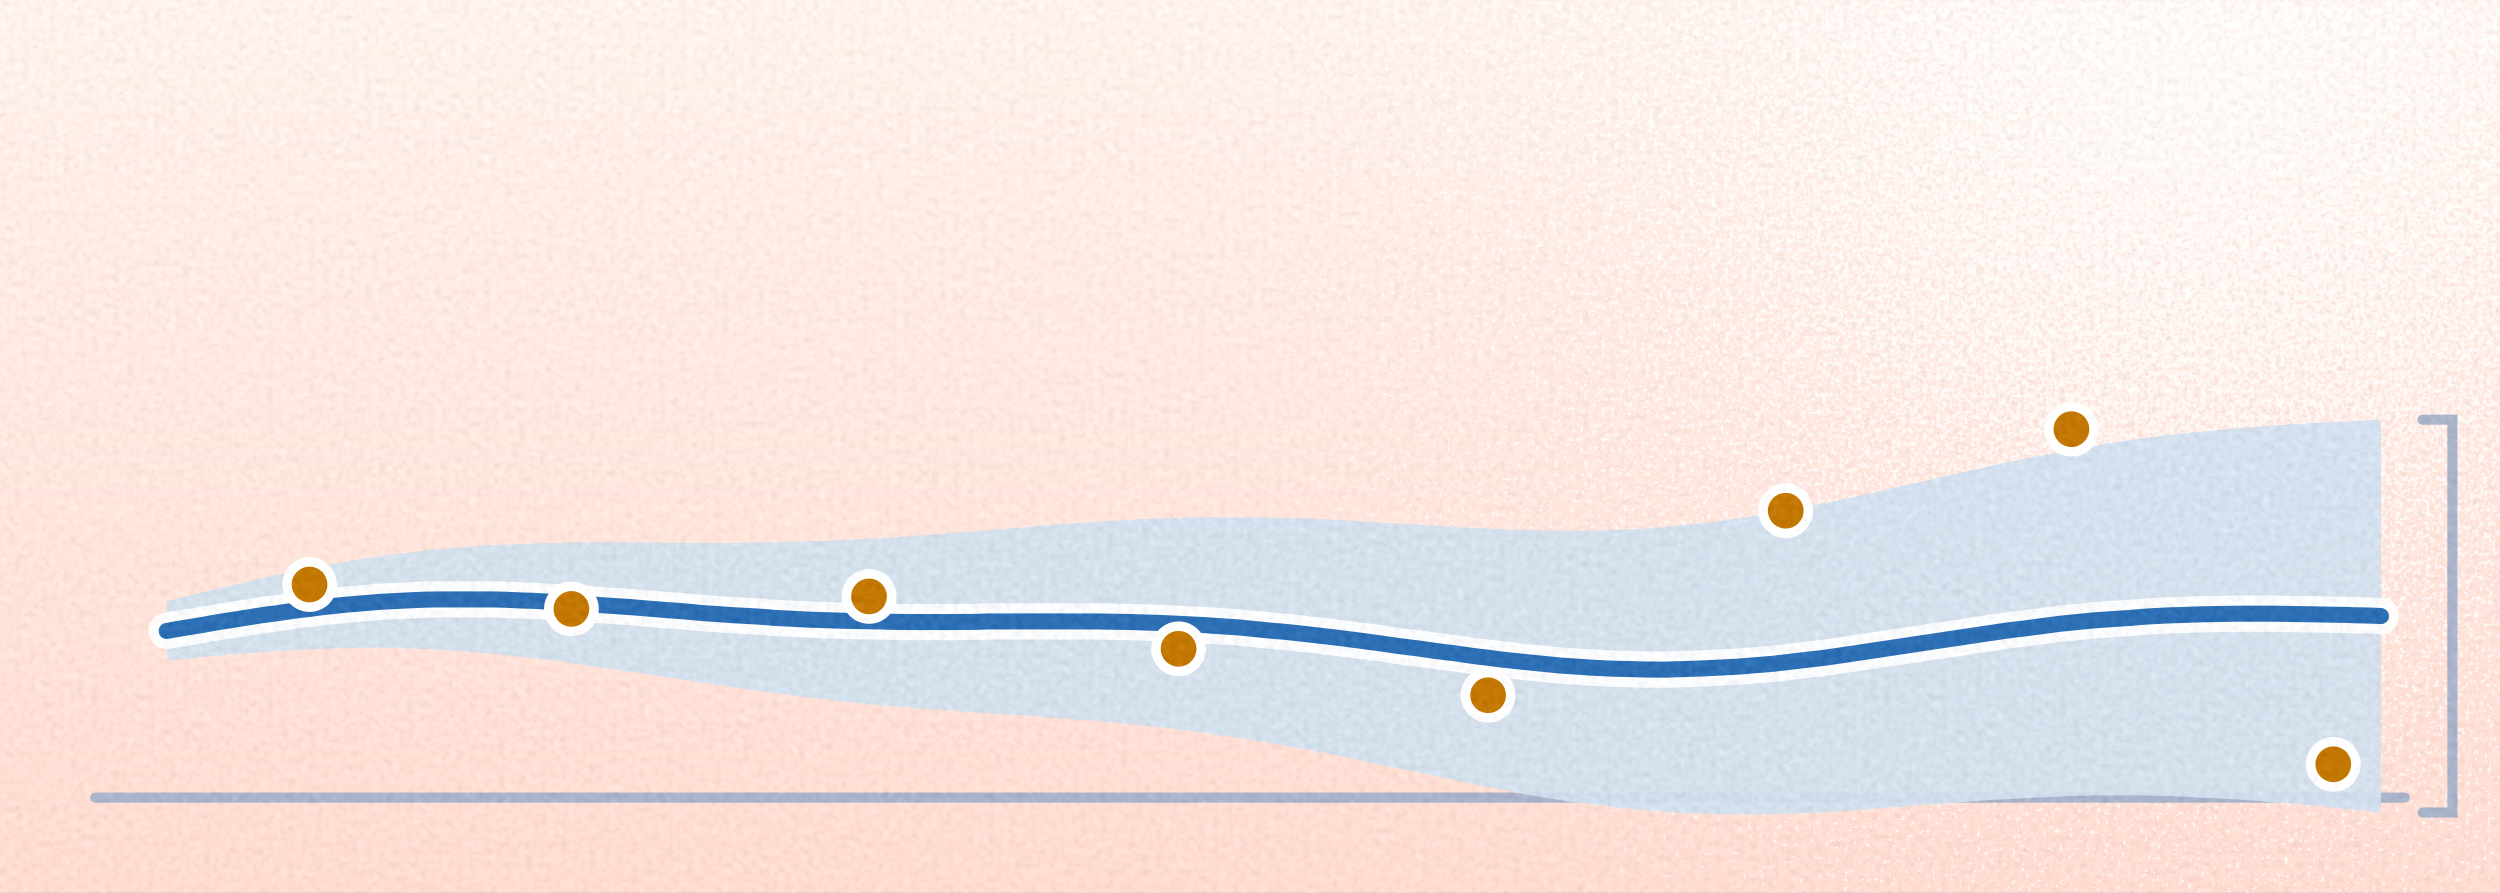
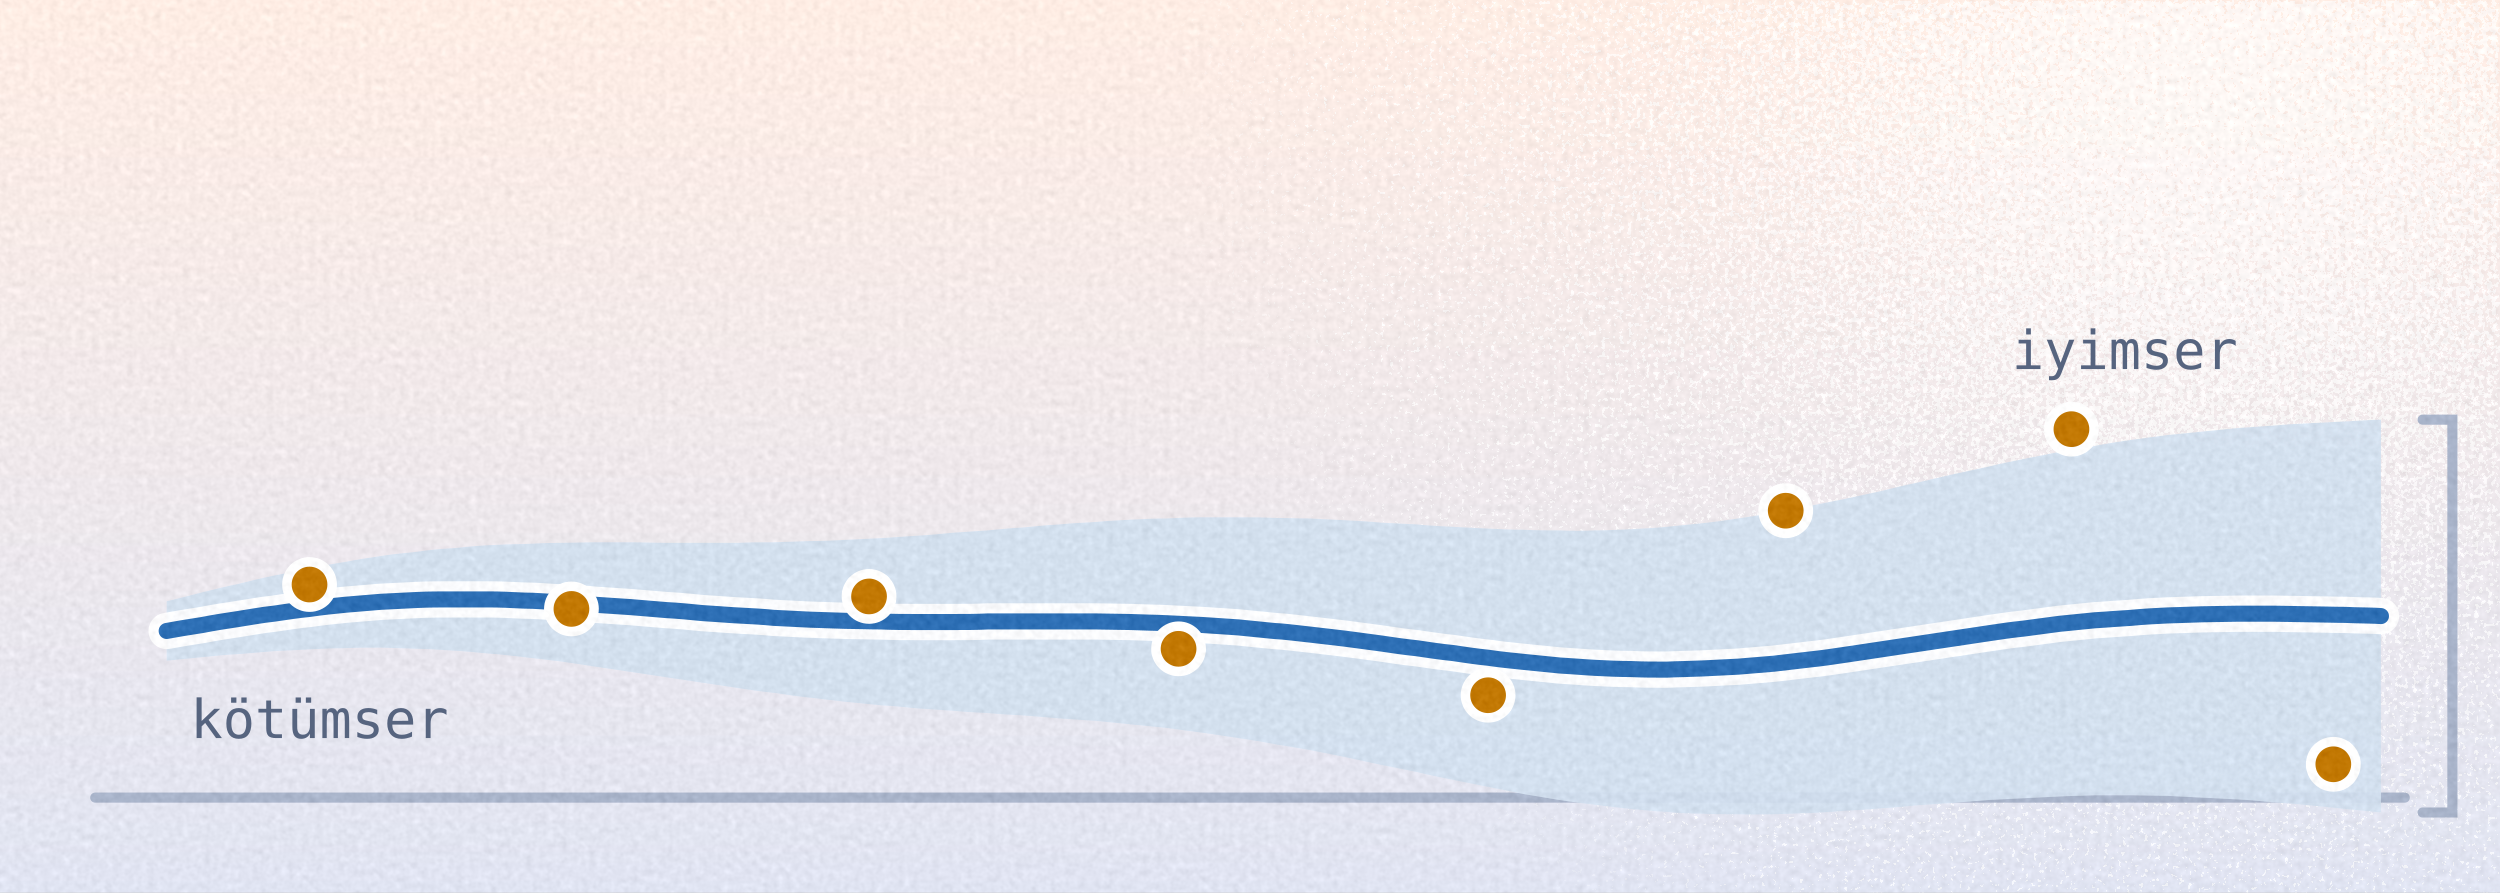
<svg xmlns="http://www.w3.org/2000/svg" viewBox="0 0 420 150" preserveAspectRatio="xMidYMid slice" aria-hidden="true" focusable="false">
  <g filter="url(#s3-gr)">
    <defs>
      <filter id="s3-gr" x="0" y="0" width="100%" height="100%" color-interpolation-filters="sRGB">
        <feTurbulence type="fractalNoise" baseFrequency="0.85" numOctaves="2" seed="3" result="t" />
        <feColorMatrix in="t" type="matrix" values="0.333 0.333 0.333 0 0  0.333 0.333 0.333 0 0  0.333 0.333 0.333 0 0  0 0 0 0 1" result="gri" />
        <feComposite in="SourceGraphic" in2="gri" operator="arithmetic" k1="0" k2="1" k3="0.16" k4="-0.080" result="k" />
        <feComposite in="k" in2="SourceGraphic" operator="in" />
      </filter>
      <linearGradient id="s3-zm" x1="0" y1="0" x2="0" y2="1">
-         <stop offset="0" stop-color="#FFF2EC" />
-         <stop offset="1" stop-color="#FFDBD0" />
+         <stop offset="0" stop-color="#FFEDE4" />
+         <stop offset="1" stop-color="#E0E4F2" />
      </linearGradient>
      <radialGradient id="s3-hg" gradientUnits="userSpaceOnUse" cx="370" cy="15" r="176">
        <stop offset="0.000" stop-color="#fff" stop-opacity="1.000" />
        <stop offset="0.125" stop-color="#fff" stop-opacity="0.829" />
        <stop offset="0.250" stop-color="#fff" stop-opacity="0.668" />
        <stop offset="0.375" stop-color="#fff" stop-opacity="0.518" />
        <stop offset="0.500" stop-color="#fff" stop-opacity="0.379" />
        <stop offset="0.625" stop-color="#fff" stop-opacity="0.253" />
        <stop offset="0.750" stop-color="#fff" stop-opacity="0.144" />
        <stop offset="0.875" stop-color="#fff" stop-opacity="0.054" />
        <stop offset="1.000" stop-color="#fff" stop-opacity="0.000" />
      </radialGradient>
      <filter id="s3-hf" x="189.2" y="-165.4" width="360.8" height="360.8" filterUnits="userSpaceOnUse" color-interpolation-filters="sRGB">
        <feGaussianBlur in="SourceAlpha" stdDeviation="0.4" result="b" />
        <feTurbulence type="fractalNoise" baseFrequency="1.35" numOctaves="3" seed="17" result="t" />
        <feColorMatrix in="t" type="matrix" values="0 0 0 0 0  0 0 0 0 0  0 0 0 0 0  2.2 0 0 0 -0.600" result="nA" />
        <feComposite in="b" in2="nA" operator="arithmetic" k1="0" k2="1" k3="-1" k4="0.0" result="fark" />
        <feComponentTransfer in="fark" result="e">
          <feFuncA type="linear" slope="15" intercept="0" />
        </feComponentTransfer>
        <feFlood flood-color="#FFFFFF" />
        <feComposite in2="e" operator="in" />
      </filter>
    </defs>
    <rect vector-effect="non-scaling-stroke" width="420" height="150" fill="url(#s3-zm)" />
    <circle vector-effect="non-scaling-stroke" cx="370" cy="15" r="176" fill="url(#s3-hg)" filter="url(#s3-hf)" opacity="0.62" />
    <path vector-effect="non-scaling-stroke" d="M16 134H404" stroke="#A9B4CA" stroke-width="1.7" stroke-linecap="round" />
    <path vector-effect="non-scaling-stroke" d="M28,101 C29,100.8 32,100 34,99.5 C36,99 38,98.5 40,98.1 C42,97.6 44,97.1 46,96.7 C48,96.3 50,95.9 52,95.5 C54,95.1 56,94.7 58,94.4 C60,94 62,93.7 64,93.4 C66,93.1 68,92.9 70,92.7 C72,92.4 74,92.2 76,92.1 C78,91.9 80,91.7 82,91.6 C84,91.5 86,91.4 88,91.4 C90,91.3 92,91.2 94,91.2 C96,91.2 98,91.1 100,91.1 C102,91.1 104,91.1 106,91.1 C108,91.1 110,91.2 112,91.2 C114,91.2 116,91.2 118,91.2 C120,91.2 122,91.2 124,91.2 C126,91.1 128,91.1 130,91.1 C132,91 134,91 136,90.9 C138,90.9 140,90.8 142,90.7 C144,90.6 146,90.5 148,90.4 C150,90.3 152,90.1 154,90 C156,89.9 158,89.7 160,89.5 C162,89.4 164,89.2 166,89.1 C168,88.9 170,88.7 172,88.6 C174,88.4 176,88.2 178,88.1 C180,87.9 182,87.8 184,87.7 C186,87.5 188,87.4 190,87.3 C192,87.2 194,87.1 196,87.1 C198,87 200,86.9 202,86.9 C204,86.9 206,86.9 208,86.9 C210,86.9 212,86.9 214,87 C216,87 218,87.1 220,87.1 C222,87.2 224,87.3 226,87.4 C228,87.5 230,87.6 232,87.8 C234,87.9 236,88 238,88.1 C240,88.3 242,88.4 244,88.5 C246,88.6 248,88.7 250,88.8 C252,88.9 254,89 256,89 C258,89.1 260,89.1 262,89.1 C264,89.2 266,89.2 268,89.1 C270,89.1 272,89 274,88.9 C276,88.8 278,88.7 280,88.5 C282,88.3 284,88.1 286,87.9 C288,87.7 290,87.4 292,87.1 C294,86.8 296,86.5 298,86.1 C300,85.8 302,85.4 304,85 C306,84.6 308,84.2 310,83.8 C312,83.4 314,82.9 316,82.5 C318,82 320,81.5 322,81.1 C324,80.6 326,80.2 328,79.7 C330,79.3 332,78.8 334,78.4 C336,77.9 338,77.5 340,77.1 C342,76.7 344,76.3 346,75.9 C348,75.5 350,75.2 352,74.9 C354,74.5 356,74.2 358,73.9 C360,73.6 362,73.4 364,73.1 C366,72.9 368,72.7 370,72.5 C372,72.3 374,72.1 376,71.9 C378,71.8 380,71.6 382,71.5 C384,71.3 386,71.2 388,71.1 C390,71 392,70.9 394,70.8 C396,70.7 399,70.5 400,70.5 L400,136.5 C399,136.4 396,136.1 394,135.9 C392,135.7 390,135.5 388,135.3 C386,135.1 384,134.9 382,134.8 C380,134.6 378,134.4 376,134.3 C374,134.2 372,134.1 370,134 C368,133.9 366,133.8 364,133.7 C362,133.7 360,133.6 358,133.6 C356,133.6 354,133.6 352,133.6 C350,133.7 348,133.7 346,133.8 C344,133.9 342,134 340,134.1 C338,134.2 336,134.3 334,134.4 C332,134.6 330,134.7 328,134.9 C326,135 324,135.2 322,135.3 C320,135.5 318,135.7 316,135.8 C314,136 312,136.1 310,136.2 C308,136.4 306,136.5 304,136.6 C302,136.7 300,136.7 298,136.8 C296,136.8 294,136.9 292,136.8 C290,136.8 288,136.8 286,136.7 C284,136.7 282,136.6 280,136.4 C278,136.3 276,136.1 274,135.9 C272,135.7 270,135.5 268,135.2 C266,135 264,134.7 262,134.4 C260,134.1 258,133.7 256,133.4 C254,133 252,132.6 250,132.2 C248,131.8 246,131.4 244,131 C242,130.6 240,130.2 238,129.7 C236,129.3 234,128.9 232,128.5 C230,128.1 228,127.6 226,127.2 C224,126.8 222,126.4 220,126 C218,125.7 216,125.3 214,125 C212,124.6 210,124.3 208,124 C206,123.7 204,123.4 202,123.1 C200,122.8 198,122.6 196,122.3 C194,122.1 192,121.9 190,121.7 C188,121.5 186,121.3 184,121.1 C182,121 180,120.8 178,120.7 C176,120.5 174,120.4 172,120.2 C170,120.1 168,120 166,119.8 C164,119.7 162,119.6 160,119.4 C158,119.3 156,119.1 154,119 C152,118.8 150,118.6 148,118.5 C146,118.3 144,118.1 142,117.9 C140,117.7 138,117.4 136,117.2 C134,117 132,116.7 130,116.4 C128,116.2 126,115.9 124,115.6 C122,115.3 120,115 118,114.7 C116,114.4 114,114.1 112,113.8 C110,113.5 108,113.2 106,112.9 C104,112.6 102,112.3 100,112 C98,111.7 96,111.4 94,111.1 C92,110.9 90,110.6 88,110.4 C86,110.2 84,109.9 82,109.8 C80,109.6 78,109.4 76,109.3 C74,109.2 72,109 70,109 C68,108.9 66,108.9 64,108.8 C62,108.8 60,108.8 58,108.9 C56,108.9 54,109 52,109.1 C50,109.2 48,109.3 46,109.4 C44,109.6 42,109.7 40,109.9 C38,110 36,110.2 34,110.4 C32,110.6 29,110.9 28,111 Z" fill="#fff" fill-opacity=".90" />
    <path vector-effect="non-scaling-stroke" d="M28,101 C29,100.8 32,100 34,99.5 C36,99 38,98.5 40,98.1 C42,97.6 44,97.1 46,96.7 C48,96.3 50,95.9 52,95.5 C54,95.1 56,94.7 58,94.4 C60,94 62,93.7 64,93.4 C66,93.1 68,92.9 70,92.7 C72,92.4 74,92.2 76,92.1 C78,91.9 80,91.7 82,91.6 C84,91.5 86,91.4 88,91.4 C90,91.3 92,91.2 94,91.2 C96,91.2 98,91.1 100,91.1 C102,91.1 104,91.1 106,91.1 C108,91.1 110,91.2 112,91.2 C114,91.2 116,91.2 118,91.2 C120,91.2 122,91.2 124,91.2 C126,91.1 128,91.1 130,91.1 C132,91 134,91 136,90.9 C138,90.9 140,90.8 142,90.7 C144,90.6 146,90.5 148,90.4 C150,90.3 152,90.1 154,90 C156,89.9 158,89.7 160,89.5 C162,89.4 164,89.2 166,89.1 C168,88.9 170,88.7 172,88.6 C174,88.4 176,88.2 178,88.1 C180,87.9 182,87.8 184,87.7 C186,87.5 188,87.4 190,87.3 C192,87.2 194,87.1 196,87.1 C198,87 200,86.9 202,86.9 C204,86.9 206,86.9 208,86.9 C210,86.9 212,86.9 214,87 C216,87 218,87.1 220,87.1 C222,87.2 224,87.3 226,87.4 C228,87.5 230,87.6 232,87.8 C234,87.9 236,88 238,88.1 C240,88.3 242,88.4 244,88.5 C246,88.6 248,88.7 250,88.8 C252,88.9 254,89 256,89 C258,89.1 260,89.1 262,89.1 C264,89.2 266,89.2 268,89.1 C270,89.1 272,89 274,88.9 C276,88.8 278,88.7 280,88.5 C282,88.3 284,88.1 286,87.9 C288,87.7 290,87.4 292,87.1 C294,86.8 296,86.5 298,86.1 C300,85.8 302,85.4 304,85 C306,84.6 308,84.2 310,83.8 C312,83.4 314,82.9 316,82.5 C318,82 320,81.5 322,81.1 C324,80.6 326,80.2 328,79.7 C330,79.3 332,78.8 334,78.4 C336,77.9 338,77.5 340,77.1 C342,76.7 344,76.3 346,75.9 C348,75.5 350,75.2 352,74.9 C354,74.5 356,74.2 358,73.9 C360,73.6 362,73.4 364,73.1 C366,72.9 368,72.7 370,72.5 C372,72.3 374,72.1 376,71.9 C378,71.8 380,71.6 382,71.5 C384,71.3 386,71.2 388,71.1 C390,71 392,70.9 394,70.8 C396,70.7 399,70.5 400,70.5 L400,136.5 C399,136.4 396,136.1 394,135.9 C392,135.7 390,135.5 388,135.3 C386,135.1 384,134.9 382,134.8 C380,134.6 378,134.4 376,134.3 C374,134.2 372,134.1 370,134 C368,133.9 366,133.8 364,133.7 C362,133.7 360,133.6 358,133.6 C356,133.6 354,133.6 352,133.6 C350,133.7 348,133.7 346,133.8 C344,133.9 342,134 340,134.1 C338,134.2 336,134.3 334,134.4 C332,134.6 330,134.7 328,134.9 C326,135 324,135.2 322,135.3 C320,135.5 318,135.7 316,135.8 C314,136 312,136.1 310,136.2 C308,136.4 306,136.5 304,136.6 C302,136.7 300,136.7 298,136.8 C296,136.8 294,136.9 292,136.8 C290,136.8 288,136.8 286,136.7 C284,136.7 282,136.6 280,136.4 C278,136.3 276,136.1 274,135.9 C272,135.7 270,135.5 268,135.2 C266,135 264,134.7 262,134.4 C260,134.1 258,133.7 256,133.4 C254,133 252,132.6 250,132.2 C248,131.8 246,131.4 244,131 C242,130.6 240,130.2 238,129.7 C236,129.3 234,128.9 232,128.5 C230,128.1 228,127.6 226,127.2 C224,126.8 222,126.4 220,126 C218,125.7 216,125.3 214,125 C212,124.6 210,124.3 208,124 C206,123.7 204,123.4 202,123.1 C200,122.8 198,122.6 196,122.3 C194,122.1 192,121.9 190,121.7 C188,121.5 186,121.3 184,121.1 C182,121 180,120.8 178,120.7 C176,120.5 174,120.4 172,120.2 C170,120.1 168,120 166,119.8 C164,119.7 162,119.6 160,119.4 C158,119.3 156,119.1 154,119 C152,118.8 150,118.6 148,118.5 C146,118.3 144,118.1 142,117.9 C140,117.7 138,117.4 136,117.2 C134,117 132,116.7 130,116.4 C128,116.2 126,115.9 124,115.6 C122,115.3 120,115 118,114.7 C116,114.4 114,114.1 112,113.8 C110,113.5 108,113.2 106,112.9 C104,112.6 102,112.3 100,112 C98,111.7 96,111.4 94,111.1 C92,110.9 90,110.6 88,110.4 C86,110.2 84,109.9 82,109.8 C80,109.6 78,109.4 76,109.3 C74,109.2 72,109 70,109 C68,108.9 66,108.9 64,108.8 C62,108.8 60,108.8 58,108.9 C56,108.9 54,109 52,109.1 C50,109.2 48,109.3 46,109.4 C44,109.6 42,109.7 40,109.9 C38,110 36,110.2 34,110.4 C32,110.6 29,110.9 28,111 Z" fill="#2D6FB5" fill-opacity=".20" />
    <path vector-effect="non-scaling-stroke" d="M407,70.5h5V136.5h-5" fill="none" stroke="#A9B4CA" stroke-width="1.7" stroke-linecap="round" />
    <path vector-effect="non-scaling-stroke" d="M28,106 C29,105.8 32,105.3 34,105 C36,104.6 38,104.3 40,104 C42,103.7 44,103.3 46,103.1 C48,102.8 50,102.5 52,102.3 C54,102 56,101.8 58,101.6 C60,101.4 62,101.3 64,101.1 C66,101 68,100.9 70,100.8 C72,100.7 74,100.7 76,100.7 C78,100.7 80,100.7 82,100.7 C84,100.7 86,100.8 88,100.9 C90,100.9 92,101.1 94,101.2 C96,101.3 98,101.4 100,101.6 C102,101.7 104,101.9 106,102 C108,102.2 110,102.3 112,102.5 C114,102.6 116,102.8 118,103 C120,103.1 122,103.3 124,103.4 C126,103.5 128,103.6 130,103.8 C132,103.9 134,104 136,104.1 C138,104.2 140,104.2 142,104.3 C144,104.3 146,104.4 148,104.4 C150,104.5 152,104.5 154,104.5 C156,104.5 158,104.5 160,104.5 C162,104.5 164,104.5 166,104.4 C168,104.4 170,104.4 172,104.4 C174,104.4 176,104.4 178,104.4 C180,104.4 182,104.4 184,104.4 C186,104.4 188,104.5 190,104.5 C192,104.6 194,104.6 196,104.7 C198,104.8 200,104.9 202,105 C204,105.1 206,105.3 208,105.4 C210,105.6 212,105.8 214,106 C216,106.1 218,106.4 220,106.6 C222,106.8 224,107.1 226,107.3 C228,107.6 230,107.8 232,108.1 C234,108.4 236,108.7 238,108.9 C240,109.2 242,109.5 244,109.7 C246,110 248,110.3 250,110.5 C252,110.8 254,111 256,111.2 C258,111.4 260,111.6 262,111.8 C264,111.9 266,112.1 268,112.2 C270,112.3 272,112.4 274,112.4 C276,112.5 278,112.5 280,112.5 C282,112.4 284,112.4 286,112.3 C288,112.2 290,112.1 292,112 C294,111.8 296,111.7 298,111.5 C300,111.3 302,111 304,110.8 C306,110.6 308,110.3 310,110 C312,109.7 314,109.4 316,109.1 C318,108.8 320,108.5 322,108.2 C324,107.9 326,107.6 328,107.3 C330,107 332,106.7 334,106.4 C336,106.1 338,105.8 340,105.6 C342,105.3 344,105.1 346,104.8 C348,104.6 350,104.4 352,104.2 C354,104.1 356,103.9 358,103.8 C360,103.6 362,103.5 364,103.4 C366,103.3 368,103.3 370,103.2 C372,103.2 374,103.1 376,103.1 C378,103.1 380,103.1 382,103.1 C384,103.1 386,103.2 388,103.2 C390,103.2 392,103.3 394,103.3 C396,103.4 399,103.4 400,103.5" fill="none" stroke="#fff" stroke-opacity="0.88" stroke-width="6.1" stroke-linecap="round" stroke-linejoin="round" />
    <path vector-effect="non-scaling-stroke" d="M28,106 C29,105.8 32,105.3 34,105 C36,104.6 38,104.3 40,104 C42,103.7 44,103.3 46,103.1 C48,102.8 50,102.5 52,102.3 C54,102 56,101.8 58,101.6 C60,101.4 62,101.3 64,101.1 C66,101 68,100.9 70,100.8 C72,100.7 74,100.7 76,100.7 C78,100.7 80,100.7 82,100.7 C84,100.7 86,100.8 88,100.9 C90,100.9 92,101.1 94,101.2 C96,101.3 98,101.4 100,101.6 C102,101.7 104,101.9 106,102 C108,102.2 110,102.3 112,102.5 C114,102.6 116,102.8 118,103 C120,103.1 122,103.3 124,103.4 C126,103.5 128,103.6 130,103.8 C132,103.9 134,104 136,104.1 C138,104.2 140,104.2 142,104.3 C144,104.3 146,104.4 148,104.4 C150,104.5 152,104.5 154,104.5 C156,104.5 158,104.5 160,104.5 C162,104.5 164,104.5 166,104.4 C168,104.4 170,104.4 172,104.4 C174,104.4 176,104.4 178,104.4 C180,104.4 182,104.4 184,104.4 C186,104.4 188,104.5 190,104.5 C192,104.6 194,104.6 196,104.7 C198,104.8 200,104.9 202,105 C204,105.1 206,105.3 208,105.4 C210,105.6 212,105.8 214,106 C216,106.1 218,106.4 220,106.6 C222,106.8 224,107.1 226,107.3 C228,107.6 230,107.8 232,108.1 C234,108.4 236,108.7 238,108.9 C240,109.2 242,109.5 244,109.7 C246,110 248,110.3 250,110.5 C252,110.8 254,111 256,111.2 C258,111.4 260,111.6 262,111.8 C264,111.9 266,112.1 268,112.2 C270,112.3 272,112.4 274,112.4 C276,112.5 278,112.5 280,112.5 C282,112.4 284,112.4 286,112.3 C288,112.2 290,112.1 292,112 C294,111.8 296,111.7 298,111.5 C300,111.3 302,111 304,110.8 C306,110.6 308,110.3 310,110 C312,109.7 314,109.4 316,109.1 C318,108.8 320,108.5 322,108.2 C324,107.9 326,107.6 328,107.3 C330,107 332,106.7 334,106.4 C336,106.1 338,105.8 340,105.6 C342,105.3 344,105.1 346,104.8 C348,104.6 350,104.4 352,104.2 C354,104.1 356,103.9 358,103.8 C360,103.6 362,103.5 364,103.4 C366,103.3 368,103.3 370,103.2 C372,103.2 374,103.1 376,103.1 C378,103.1 380,103.1 382,103.1 C384,103.1 386,103.2 388,103.2 C390,103.2 392,103.3 394,103.3 C396,103.4 399,103.4 400,103.5" fill="none" stroke="#2D6FB5" stroke-width="2.7" stroke-linecap="round" stroke-linejoin="round" />
    <circle vector-effect="non-scaling-stroke" cx="52" cy="98.2" r="3.8" fill="#C27803" stroke="#fff" stroke-width="1.6" />
    <circle vector-effect="non-scaling-stroke" cx="96" cy="102.3" r="3.8" fill="#C27803" stroke="#fff" stroke-width="1.6" />
    <circle vector-effect="non-scaling-stroke" cx="146" cy="100.2" r="3.8" fill="#C27803" stroke="#fff" stroke-width="1.6" />
    <circle vector-effect="non-scaling-stroke" cx="198" cy="109" r="3.8" fill="#C27803" stroke="#fff" stroke-width="1.6" />
    <circle vector-effect="non-scaling-stroke" cx="250" cy="116.8" r="3.8" fill="#C27803" stroke="#fff" stroke-width="1.6" />
    <circle vector-effect="non-scaling-stroke" cx="300" cy="85.8" r="3.8" fill="#C27803" stroke="#fff" stroke-width="1.6" />
    <circle vector-effect="non-scaling-stroke" cx="348" cy="72.1" r="3.8" fill="#C27803" stroke="#fff" stroke-width="1.6" />
    <circle vector-effect="non-scaling-stroke" cx="392" cy="128.4" r="3.8" fill="#C27803" stroke="#fff" stroke-width="1.6" />
  </g>
+   <text x="338" y="62" font-family="IBM Plex Mono, ui-monospace, monospace" font-size="9" fill="#56647F">iyimser</text>
+   <text x="32" y="124" font-family="IBM Plex Mono, ui-monospace, monospace" font-size="9" fill="#56647F">kötümser</text>
</svg>
